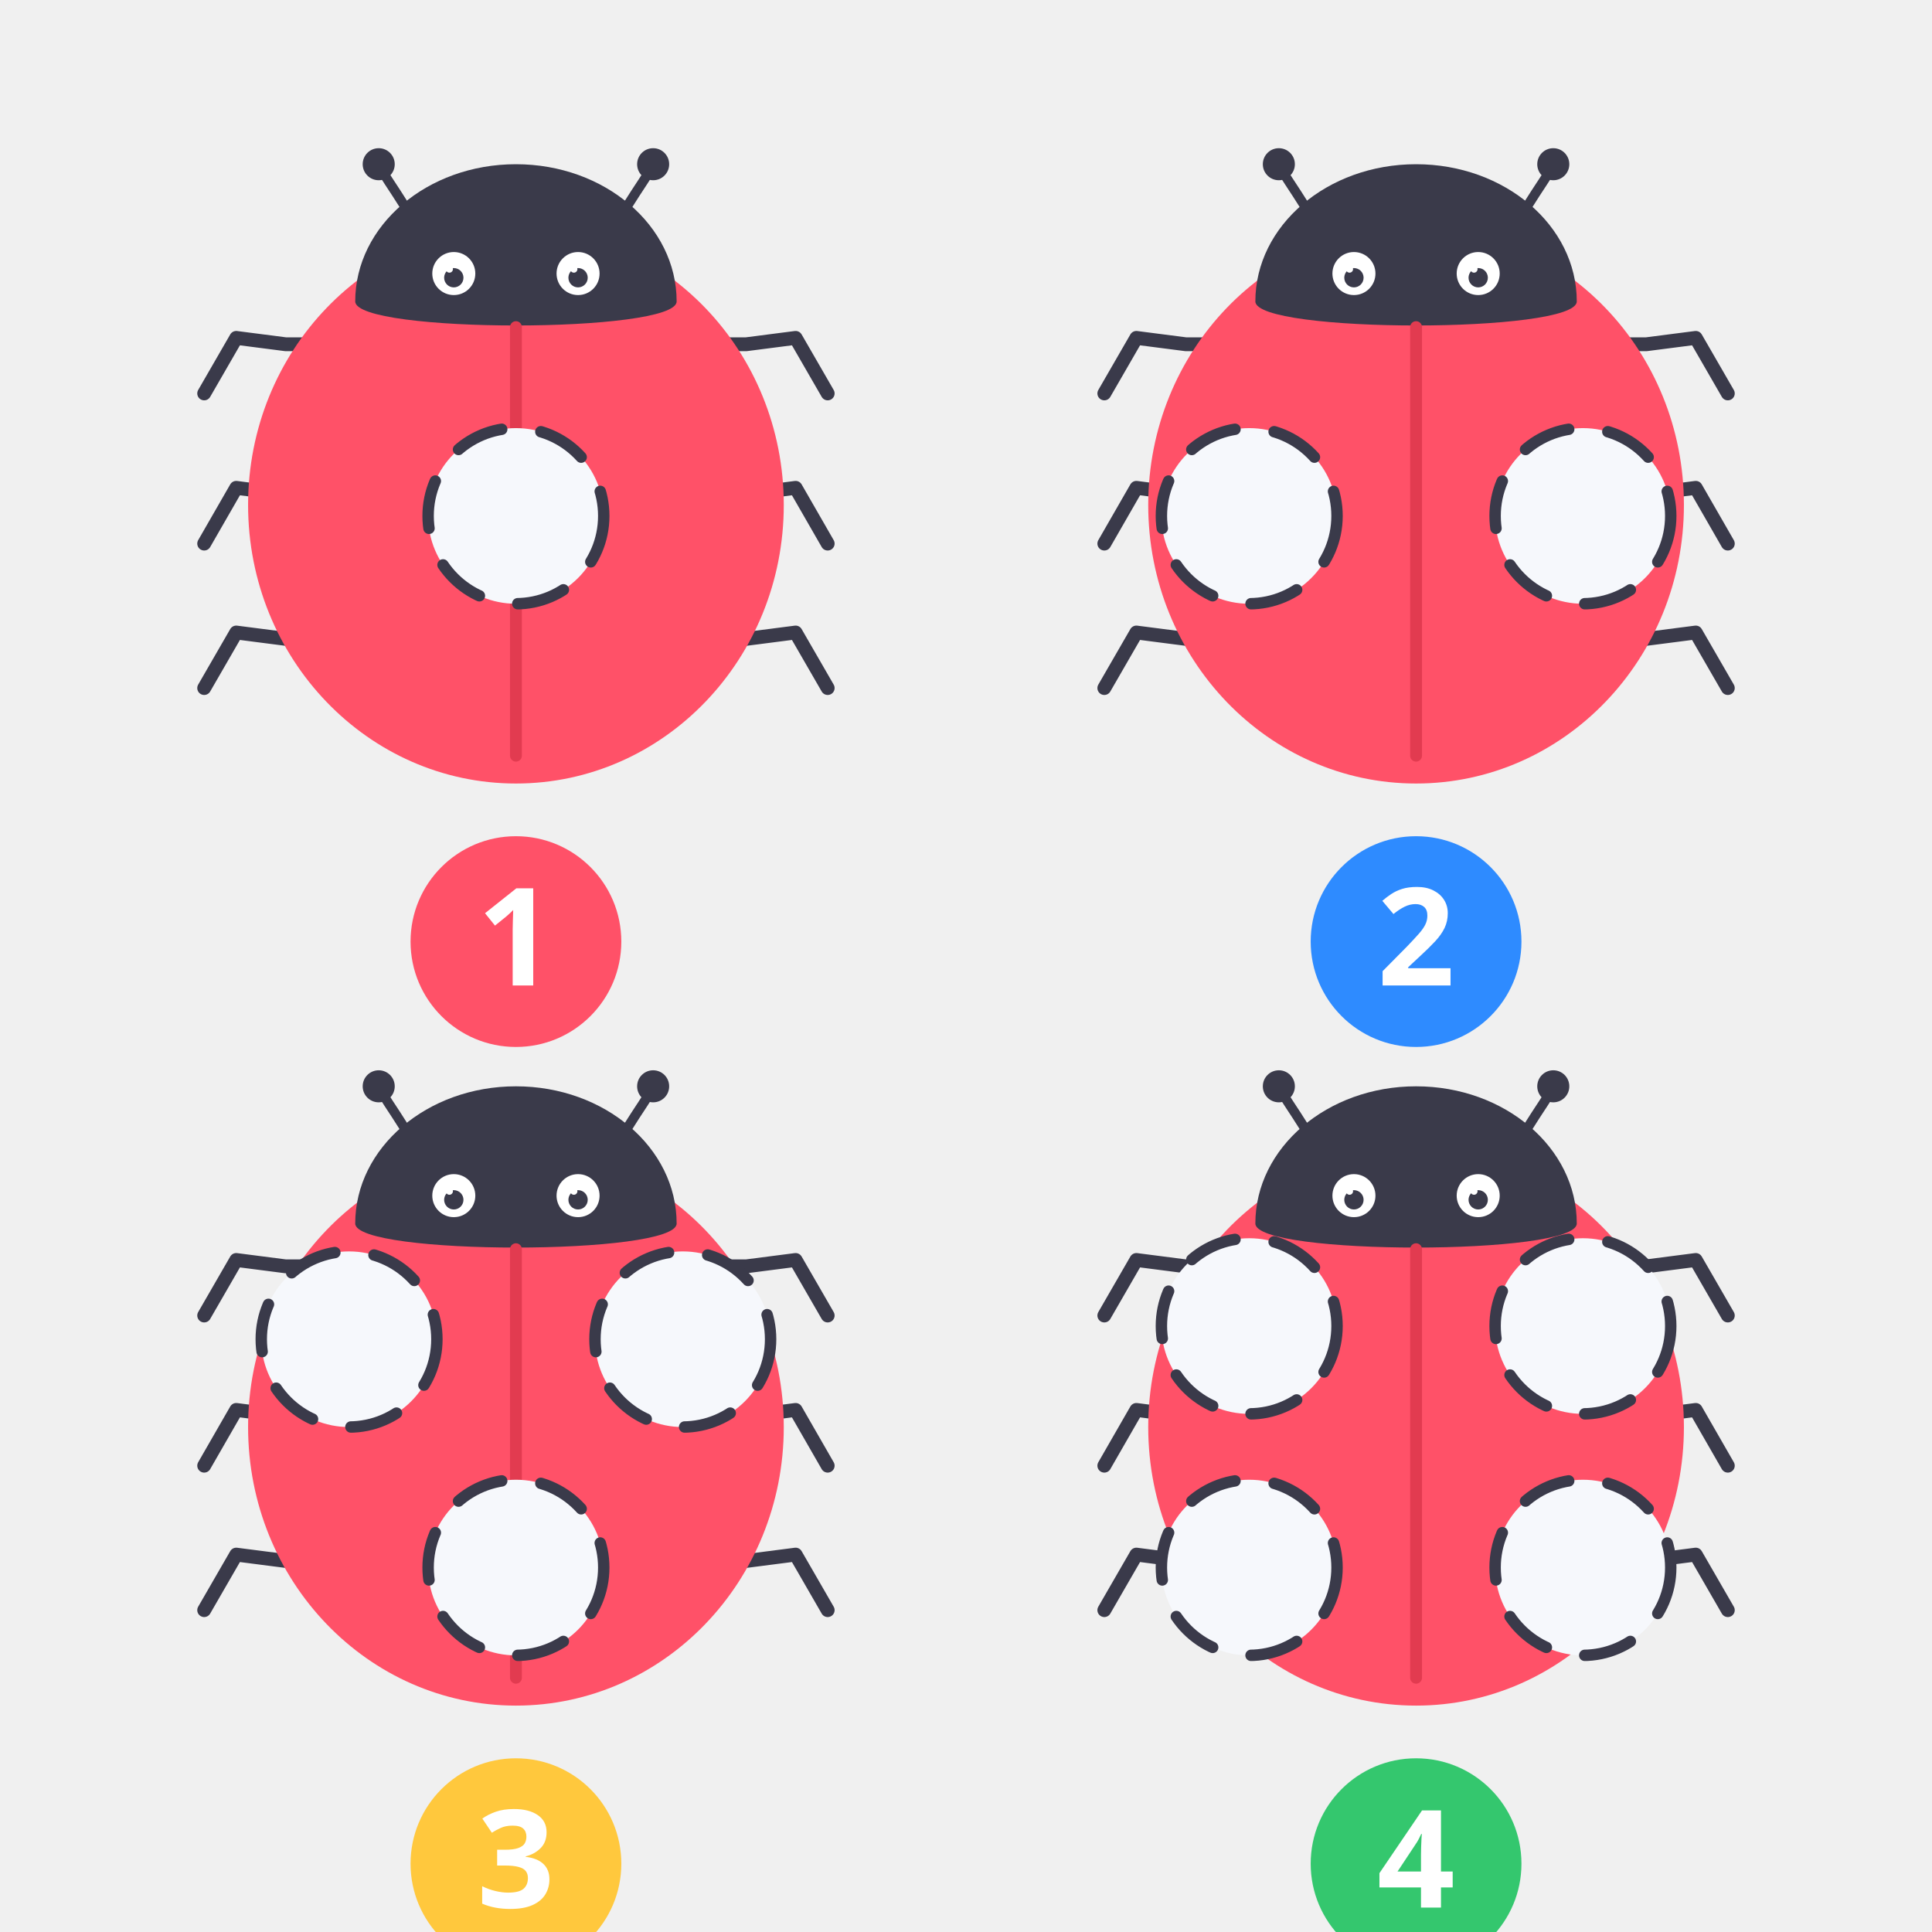
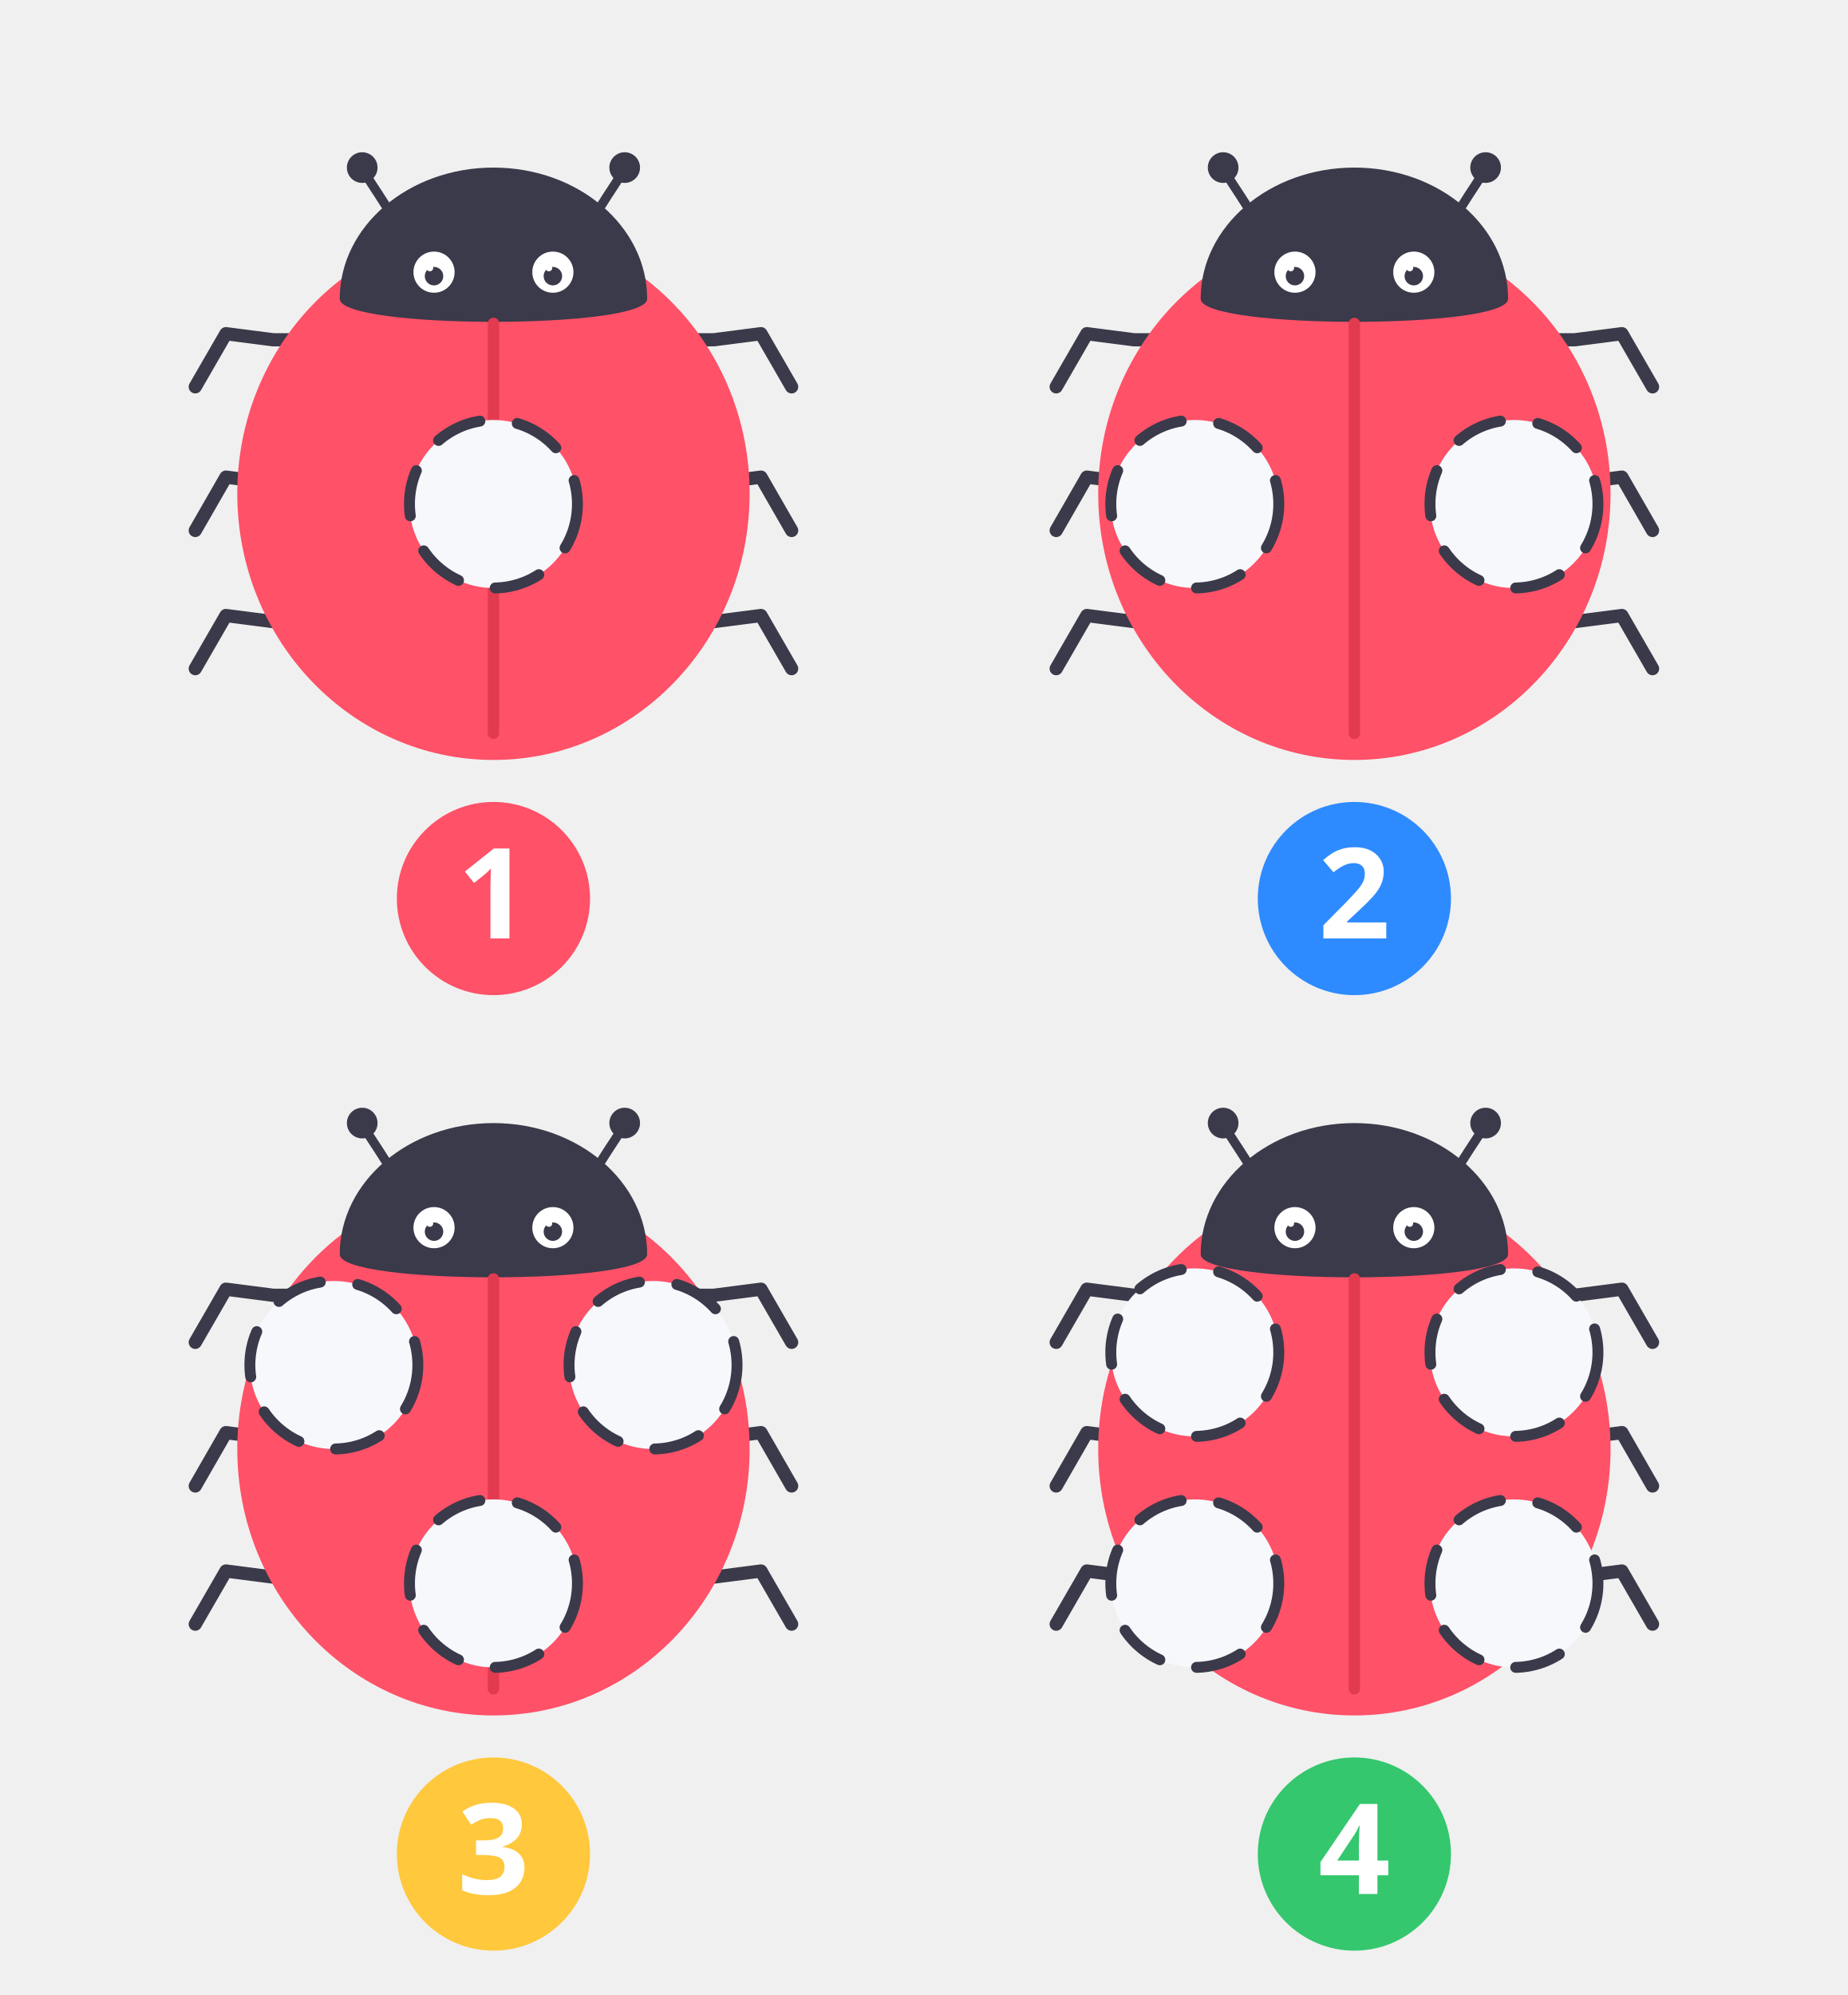
- <svg xmlns="http://www.w3.org/2000/svg" viewBox="0 0 880 880" width="880" height="880" font-family="Fredoka, sans-serif">
-   <path d="M174.0,156.8 L130.1,156.8 L107.6,153.9 L93.0,179.2" fill="none" stroke="#3A3A4A" stroke-width="6.3" stroke-linecap="round" stroke-linejoin="round" />
-   <path d="M174.0,225.1 L130.1,225.1 L107.6,222.2 L93.0,247.6" fill="none" stroke="#3A3A4A" stroke-width="6.3" stroke-linecap="round" stroke-linejoin="round" />
-   <path d="M174.0,291.0 L130.1,291.0 L107.6,288.1 L93.0,313.4" fill="none" stroke="#3A3A4A" stroke-width="6.3" stroke-linecap="round" stroke-linejoin="round" />
-   <path d="M296.0,156.8 L339.9,156.8 L362.4,153.9 L377.0,179.2" fill="none" stroke="#3A3A4A" stroke-width="6.3" stroke-linecap="round" stroke-linejoin="round" />
-   <path d="M296.0,225.1 L339.9,225.1 L362.4,222.2 L377.0,247.6" fill="none" stroke="#3A3A4A" stroke-width="6.3" stroke-linecap="round" stroke-linejoin="round" />
-   <path d="M296.0,291.0 L339.9,291.0 L362.4,288.1 L377.0,313.4" fill="none" stroke="#3A3A4A" stroke-width="6.3" stroke-linecap="round" stroke-linejoin="round" />
-   <path d="M206.7,137.3 C190.1,98.2 176.4,83.6 172.5,74.8" fill="none" stroke="#3A3A4A" stroke-width="4.4" stroke-linecap="round" />
-   <path d="M263.3,137.3 C279.9,98.2 293.6,83.6 297.5,74.8" fill="none" stroke="#3A3A4A" stroke-width="4.4" stroke-linecap="round" />
-   <circle cx="172.5" cy="74.8" r="7.3" fill="#3A3A4A" />
-   <circle cx="297.5" cy="74.8" r="7.3" fill="#3A3A4A" />
-   <ellipse cx="235" cy="230" rx="122" ry="126.88" fill="#FF5168" />
-   <path d="M161.8,137.3 a73.2,62.5 0 0 1 146.4,0 C308.2,151.9 161.8,151.9 161.8,137.3 Z" fill="#3A3A4A" />
-   <circle cx="206.7" cy="124.6" r="9.8" fill="#fff" />
-   <circle cx="263.3" cy="124.6" r="9.8" fill="#fff" />
-   <circle cx="206.7" cy="126.5" r="4.4" fill="#3A3A4A" />
-   <circle cx="263.3" cy="126.5" r="4.4" fill="#3A3A4A" />
-   <circle cx="204.7" cy="122.6" r="1.6" fill="#fff" />
-   <circle cx="261.4" cy="122.6" r="1.6" fill="#fff" />
-   <path d="M235,149.0 L235,344.2" stroke="#E23B50" stroke-width="5.4" stroke-linecap="round" />
-   <circle cx="235.0" cy="235.0" r="40.0" fill="#F6F8FC" stroke="#3A3A4A" stroke-width="5.2" stroke-dasharray="22.0 18.0" stroke-linecap="round" />
-   <circle cx="235" cy="428.88" r="48" fill="#FF5168" />
-   <text x="235" y="448.88" text-anchor="middle" font-size="62" font-weight="700" fill="#fff" font-family="Fredoka, sans-serif">1</text>
-   <path d="M584.0,156.8 L540.1,156.8 L517.6,153.9 L503.0,179.2" fill="none" stroke="#3A3A4A" stroke-width="6.3" stroke-linecap="round" stroke-linejoin="round" />
-   <path d="M584.0,225.1 L540.1,225.1 L517.6,222.2 L503.0,247.6" fill="none" stroke="#3A3A4A" stroke-width="6.3" stroke-linecap="round" stroke-linejoin="round" />
-   <path d="M584.0,291.0 L540.1,291.0 L517.6,288.1 L503.0,313.4" fill="none" stroke="#3A3A4A" stroke-width="6.3" stroke-linecap="round" stroke-linejoin="round" />
-   <path d="M706.0,156.8 L749.9,156.8 L772.4,153.9 L787.0,179.2" fill="none" stroke="#3A3A4A" stroke-width="6.3" stroke-linecap="round" stroke-linejoin="round" />
-   <path d="M706.0,225.1 L749.9,225.1 L772.4,222.2 L787.0,247.6" fill="none" stroke="#3A3A4A" stroke-width="6.3" stroke-linecap="round" stroke-linejoin="round" />
-   <path d="M706.0,291.0 L749.9,291.0 L772.4,288.1 L787.0,313.4" fill="none" stroke="#3A3A4A" stroke-width="6.3" stroke-linecap="round" stroke-linejoin="round" />
-   <path d="M616.7,137.3 C600.1,98.2 586.4,83.6 582.5,74.8" fill="none" stroke="#3A3A4A" stroke-width="4.4" stroke-linecap="round" />
-   <path d="M673.3,137.3 C689.9,98.2 703.6,83.6 707.5,74.8" fill="none" stroke="#3A3A4A" stroke-width="4.4" stroke-linecap="round" />
-   <circle cx="582.5" cy="74.8" r="7.3" fill="#3A3A4A" />
-   <circle cx="707.5" cy="74.8" r="7.3" fill="#3A3A4A" />
-   <ellipse cx="645" cy="230" rx="122" ry="126.88" fill="#FF5168" />
-   <path d="M571.8,137.3 a73.2,62.5 0 0 1 146.4,0 C718.2,151.9 571.8,151.9 571.8,137.3 Z" fill="#3A3A4A" />
-   <circle cx="616.7" cy="124.6" r="9.8" fill="#fff" />
-   <circle cx="673.3" cy="124.6" r="9.8" fill="#fff" />
-   <circle cx="616.7" cy="126.5" r="4.4" fill="#3A3A4A" />
-   <circle cx="673.3" cy="126.5" r="4.4" fill="#3A3A4A" />
-   <circle cx="614.7" cy="122.6" r="1.6" fill="#fff" />
-   <circle cx="671.4" cy="122.6" r="1.6" fill="#fff" />
-   <path d="M645,149.0 L645,344.2" stroke="#E23B50" stroke-width="5.4" stroke-linecap="round" />
-   <circle cx="569.0" cy="235.0" r="40.0" fill="#F6F8FC" stroke="#3A3A4A" stroke-width="5.2" stroke-dasharray="22.0 18.0" stroke-linecap="round" />
-   <circle cx="721.0" cy="235.0" r="40.0" fill="#F6F8FC" stroke="#3A3A4A" stroke-width="5.2" stroke-dasharray="22.0 18.0" stroke-linecap="round" />
-   <circle cx="645" cy="428.88" r="48" fill="#2E8BFF" />
-   <text x="645" y="448.88" text-anchor="middle" font-size="62" font-weight="700" fill="#fff" font-family="Fredoka, sans-serif">2</text>
-   <path d="M174.0,576.8 L130.1,576.8 L107.6,573.9 L93.0,599.2" fill="none" stroke="#3A3A4A" stroke-width="6.3" stroke-linecap="round" stroke-linejoin="round" />
-   <path d="M174.0,645.1 L130.1,645.1 L107.6,642.2 L93.0,667.6" fill="none" stroke="#3A3A4A" stroke-width="6.3" stroke-linecap="round" stroke-linejoin="round" />
-   <path d="M174.0,711.0 L130.1,711.0 L107.6,708.1 L93.0,733.4" fill="none" stroke="#3A3A4A" stroke-width="6.3" stroke-linecap="round" stroke-linejoin="round" />
-   <path d="M296.0,576.8 L339.9,576.8 L362.4,573.9 L377.0,599.2" fill="none" stroke="#3A3A4A" stroke-width="6.3" stroke-linecap="round" stroke-linejoin="round" />
-   <path d="M296.0,645.1 L339.9,645.1 L362.4,642.2 L377.0,667.6" fill="none" stroke="#3A3A4A" stroke-width="6.3" stroke-linecap="round" stroke-linejoin="round" />
-   <path d="M296.0,711.0 L339.9,711.0 L362.4,708.1 L377.0,733.4" fill="none" stroke="#3A3A4A" stroke-width="6.3" stroke-linecap="round" stroke-linejoin="round" />
-   <path d="M206.7,557.3 C190.1,518.2 176.4,503.6 172.5,494.8" fill="none" stroke="#3A3A4A" stroke-width="4.4" stroke-linecap="round" />
-   <path d="M263.3,557.3 C279.9,518.2 293.6,503.6 297.5,494.8" fill="none" stroke="#3A3A4A" stroke-width="4.4" stroke-linecap="round" />
-   <circle cx="172.5" cy="494.8" r="7.3" fill="#3A3A4A" />
-   <circle cx="297.5" cy="494.8" r="7.3" fill="#3A3A4A" />
-   <ellipse cx="235" cy="650" rx="122" ry="126.88" fill="#FF5168" />
-   <path d="M161.8,557.3 a73.2,62.5 0 0 1 146.4,0 C308.2,571.9 161.8,571.9 161.8,557.3 Z" fill="#3A3A4A" />
-   <circle cx="206.7" cy="544.6" r="9.8" fill="#fff" />
-   <circle cx="263.3" cy="544.6" r="9.8" fill="#fff" />
-   <circle cx="206.7" cy="546.5" r="4.4" fill="#3A3A4A" />
-   <circle cx="263.3" cy="546.5" r="4.4" fill="#3A3A4A" />
-   <circle cx="204.7" cy="542.6" r="1.6" fill="#fff" />
-   <circle cx="261.4" cy="542.6" r="1.6" fill="#fff" />
-   <path d="M235,569.0 L235,764.2" stroke="#E23B50" stroke-width="5.4" stroke-linecap="round" />
-   <circle cx="159.0" cy="610.0" r="40.0" fill="#F6F8FC" stroke="#3A3A4A" stroke-width="5.2" stroke-dasharray="22.0 18.0" stroke-linecap="round" />
-   <circle cx="311.0" cy="610.0" r="40.0" fill="#F6F8FC" stroke="#3A3A4A" stroke-width="5.2" stroke-dasharray="22.0 18.0" stroke-linecap="round" />
-   <circle cx="235.0" cy="714.0" r="40.0" fill="#F6F8FC" stroke="#3A3A4A" stroke-width="5.2" stroke-dasharray="22.0 18.0" stroke-linecap="round" />
-   <circle cx="235" cy="848.88" r="48" fill="#FFC83D" />
-   <text x="235" y="868.88" text-anchor="middle" font-size="62" font-weight="700" fill="#fff" font-family="Fredoka, sans-serif">3</text>
-   <path d="M584.0,576.8 L540.1,576.8 L517.6,573.9 L503.0,599.2" fill="none" stroke="#3A3A4A" stroke-width="6.3" stroke-linecap="round" stroke-linejoin="round" />
-   <path d="M584.0,645.1 L540.1,645.1 L517.6,642.2 L503.0,667.6" fill="none" stroke="#3A3A4A" stroke-width="6.3" stroke-linecap="round" stroke-linejoin="round" />
-   <path d="M584.0,711.0 L540.1,711.0 L517.6,708.1 L503.0,733.4" fill="none" stroke="#3A3A4A" stroke-width="6.3" stroke-linecap="round" stroke-linejoin="round" />
-   <path d="M706.0,576.8 L749.9,576.8 L772.4,573.9 L787.0,599.2" fill="none" stroke="#3A3A4A" stroke-width="6.3" stroke-linecap="round" stroke-linejoin="round" />
-   <path d="M706.0,645.1 L749.9,645.1 L772.4,642.2 L787.0,667.6" fill="none" stroke="#3A3A4A" stroke-width="6.3" stroke-linecap="round" stroke-linejoin="round" />
-   <path d="M706.0,711.0 L749.9,711.0 L772.4,708.1 L787.0,733.4" fill="none" stroke="#3A3A4A" stroke-width="6.3" stroke-linecap="round" stroke-linejoin="round" />
-   <path d="M616.7,557.3 C600.1,518.2 586.4,503.6 582.5,494.8" fill="none" stroke="#3A3A4A" stroke-width="4.4" stroke-linecap="round" />
-   <path d="M673.3,557.3 C689.9,518.2 703.6,503.6 707.5,494.8" fill="none" stroke="#3A3A4A" stroke-width="4.4" stroke-linecap="round" />
-   <circle cx="582.5" cy="494.8" r="7.3" fill="#3A3A4A" />
-   <circle cx="707.5" cy="494.8" r="7.3" fill="#3A3A4A" />
-   <ellipse cx="645" cy="650" rx="122" ry="126.88" fill="#FF5168" />
-   <path d="M571.8,557.3 a73.2,62.5 0 0 1 146.4,0 C718.2,571.9 571.8,571.9 571.8,557.3 Z" fill="#3A3A4A" />
-   <circle cx="616.7" cy="544.6" r="9.8" fill="#fff" />
-   <circle cx="673.3" cy="544.6" r="9.8" fill="#fff" />
-   <circle cx="616.7" cy="546.5" r="4.4" fill="#3A3A4A" />
-   <circle cx="673.3" cy="546.5" r="4.4" fill="#3A3A4A" />
-   <circle cx="614.7" cy="542.6" r="1.6" fill="#fff" />
-   <circle cx="671.4" cy="542.6" r="1.6" fill="#fff" />
-   <path d="M645,569.0 L645,764.2" stroke="#E23B50" stroke-width="5.4" stroke-linecap="round" />
-   <circle cx="569.0" cy="604.0" r="40.0" fill="#F6F8FC" stroke="#3A3A4A" stroke-width="5.2" stroke-dasharray="22.0 18.0" stroke-linecap="round" />
-   <circle cx="721.0" cy="604.0" r="40.0" fill="#F6F8FC" stroke="#3A3A4A" stroke-width="5.2" stroke-dasharray="22.0 18.0" stroke-linecap="round" />
-   <circle cx="569.0" cy="714.0" r="40.0" fill="#F6F8FC" stroke="#3A3A4A" stroke-width="5.2" stroke-dasharray="22.0 18.0" stroke-linecap="round" />
-   <circle cx="721.0" cy="714.0" r="40.0" fill="#F6F8FC" stroke="#3A3A4A" stroke-width="5.2" stroke-dasharray="22.0 18.0" stroke-linecap="round" />
-   <circle cx="645" cy="848.88" r="48" fill="#34C76E" />
-   <text x="645" y="868.88" text-anchor="middle" font-size="62" font-weight="700" fill="#fff" font-family="Fredoka, sans-serif">4</text>
+ <svg xmlns="http://www.w3.org/2000/svg" viewBox="0 0 880 950" width="880" height="950" font-family="Fredoka, sans-serif">
+   <path d="M174.0,161.8 L130.1,161.8 L107.6,158.9 L93.0,184.2" fill="none" stroke="#3A3A4A" stroke-width="6.3" stroke-linecap="round" stroke-linejoin="round" />
+   <path d="M174.0,230.1 L130.1,230.1 L107.6,227.2 L93.0,252.6" fill="none" stroke="#3A3A4A" stroke-width="6.3" stroke-linecap="round" stroke-linejoin="round" />
+   <path d="M174.0,296.0 L130.1,296.0 L107.6,293.1 L93.0,318.4" fill="none" stroke="#3A3A4A" stroke-width="6.3" stroke-linecap="round" stroke-linejoin="round" />
+   <path d="M296.0,161.8 L339.9,161.8 L362.4,158.9 L377.0,184.2" fill="none" stroke="#3A3A4A" stroke-width="6.3" stroke-linecap="round" stroke-linejoin="round" />
+   <path d="M296.0,230.1 L339.9,230.1 L362.4,227.2 L377.0,252.6" fill="none" stroke="#3A3A4A" stroke-width="6.3" stroke-linecap="round" stroke-linejoin="round" />
+   <path d="M296.0,296.0 L339.9,296.0 L362.4,293.1 L377.0,318.4" fill="none" stroke="#3A3A4A" stroke-width="6.3" stroke-linecap="round" stroke-linejoin="round" />
+   <path d="M206.7,142.3 C190.1,103.2 176.4,88.6 172.5,79.8" fill="none" stroke="#3A3A4A" stroke-width="4.4" stroke-linecap="round" />
+   <path d="M263.3,142.3 C279.9,103.2 293.6,88.6 297.5,79.8" fill="none" stroke="#3A3A4A" stroke-width="4.4" stroke-linecap="round" />
+   <circle cx="172.5" cy="79.8" r="7.3" fill="#3A3A4A" />
+   <circle cx="297.5" cy="79.8" r="7.3" fill="#3A3A4A" />
+   <ellipse cx="235" cy="235" rx="122" ry="126.88" fill="#FF5168" />
+   <path d="M161.8,142.3 a73.2,62.5 0 0 1 146.4,0 C308.2,156.9 161.8,156.9 161.8,142.3 Z" fill="#3A3A4A" />
+   <circle cx="206.7" cy="129.6" r="9.8" fill="#fff" />
+   <circle cx="263.3" cy="129.6" r="9.8" fill="#fff" />
+   <circle cx="206.7" cy="131.5" r="4.4" fill="#3A3A4A" />
+   <circle cx="263.3" cy="131.5" r="4.4" fill="#3A3A4A" />
+   <circle cx="204.7" cy="127.6" r="1.6" fill="#fff" />
+   <circle cx="261.4" cy="127.6" r="1.6" fill="#fff" />
+   <path d="M235,154.0 L235,349.2" stroke="#E23B50" stroke-width="5.4" stroke-linecap="round" />
+   <circle cx="235.0" cy="240.0" r="40.0" fill="#F6F8FC" stroke="#3A3A4A" stroke-width="5.2" stroke-dasharray="22.0 18.0" stroke-linecap="round" />
+   <circle cx="235" cy="427.88" r="46" fill="#FF5168" />
+   <text x="235" y="446.88" text-anchor="middle" font-size="60" font-weight="700" fill="#fff" font-family="Fredoka, sans-serif">1</text>
+   <path d="M584.0,161.8 L540.1,161.8 L517.6,158.9 L503.0,184.2" fill="none" stroke="#3A3A4A" stroke-width="6.3" stroke-linecap="round" stroke-linejoin="round" />
+   <path d="M584.0,230.1 L540.1,230.1 L517.6,227.2 L503.0,252.6" fill="none" stroke="#3A3A4A" stroke-width="6.3" stroke-linecap="round" stroke-linejoin="round" />
+   <path d="M584.0,296.0 L540.1,296.0 L517.6,293.1 L503.0,318.4" fill="none" stroke="#3A3A4A" stroke-width="6.3" stroke-linecap="round" stroke-linejoin="round" />
+   <path d="M706.0,161.8 L749.9,161.8 L772.4,158.9 L787.0,184.2" fill="none" stroke="#3A3A4A" stroke-width="6.3" stroke-linecap="round" stroke-linejoin="round" />
+   <path d="M706.0,230.1 L749.9,230.1 L772.4,227.2 L787.0,252.6" fill="none" stroke="#3A3A4A" stroke-width="6.3" stroke-linecap="round" stroke-linejoin="round" />
+   <path d="M706.0,296.0 L749.9,296.0 L772.4,293.1 L787.0,318.4" fill="none" stroke="#3A3A4A" stroke-width="6.3" stroke-linecap="round" stroke-linejoin="round" />
+   <path d="M616.7,142.3 C600.1,103.2 586.4,88.6 582.5,79.8" fill="none" stroke="#3A3A4A" stroke-width="4.4" stroke-linecap="round" />
+   <path d="M673.3,142.3 C689.9,103.2 703.6,88.6 707.5,79.8" fill="none" stroke="#3A3A4A" stroke-width="4.4" stroke-linecap="round" />
+   <circle cx="582.5" cy="79.8" r="7.3" fill="#3A3A4A" />
+   <circle cx="707.5" cy="79.8" r="7.3" fill="#3A3A4A" />
+   <ellipse cx="645" cy="235" rx="122" ry="126.88" fill="#FF5168" />
+   <path d="M571.8,142.3 a73.2,62.5 0 0 1 146.4,0 C718.2,156.9 571.8,156.9 571.8,142.3 Z" fill="#3A3A4A" />
+   <circle cx="616.7" cy="129.6" r="9.8" fill="#fff" />
+   <circle cx="673.3" cy="129.6" r="9.8" fill="#fff" />
+   <circle cx="616.7" cy="131.5" r="4.4" fill="#3A3A4A" />
+   <circle cx="673.3" cy="131.5" r="4.4" fill="#3A3A4A" />
+   <circle cx="614.7" cy="127.6" r="1.6" fill="#fff" />
+   <circle cx="671.4" cy="127.6" r="1.6" fill="#fff" />
+   <path d="M645,154.0 L645,349.2" stroke="#E23B50" stroke-width="5.4" stroke-linecap="round" />
+   <circle cx="569.0" cy="240.0" r="40.0" fill="#F6F8FC" stroke="#3A3A4A" stroke-width="5.2" stroke-dasharray="22.0 18.0" stroke-linecap="round" />
+   <circle cx="721.0" cy="240.0" r="40.0" fill="#F6F8FC" stroke="#3A3A4A" stroke-width="5.2" stroke-dasharray="22.0 18.0" stroke-linecap="round" />
+   <circle cx="645" cy="427.88" r="46" fill="#2E8BFF" />
+   <text x="645" y="446.88" text-anchor="middle" font-size="60" font-weight="700" fill="#fff" font-family="Fredoka, sans-serif">2</text>
+   <path d="M174.0,616.8 L130.1,616.8 L107.6,613.9 L93.0,639.2" fill="none" stroke="#3A3A4A" stroke-width="6.3" stroke-linecap="round" stroke-linejoin="round" />
+   <path d="M174.0,685.1 L130.1,685.1 L107.6,682.2 L93.0,707.6" fill="none" stroke="#3A3A4A" stroke-width="6.3" stroke-linecap="round" stroke-linejoin="round" />
+   <path d="M174.0,751.0 L130.1,751.0 L107.6,748.1 L93.0,773.4" fill="none" stroke="#3A3A4A" stroke-width="6.3" stroke-linecap="round" stroke-linejoin="round" />
+   <path d="M296.0,616.8 L339.9,616.8 L362.4,613.9 L377.0,639.2" fill="none" stroke="#3A3A4A" stroke-width="6.3" stroke-linecap="round" stroke-linejoin="round" />
+   <path d="M296.0,685.1 L339.9,685.1 L362.4,682.2 L377.0,707.6" fill="none" stroke="#3A3A4A" stroke-width="6.3" stroke-linecap="round" stroke-linejoin="round" />
+   <path d="M296.0,751.0 L339.9,751.0 L362.4,748.1 L377.0,773.4" fill="none" stroke="#3A3A4A" stroke-width="6.3" stroke-linecap="round" stroke-linejoin="round" />
+   <path d="M206.7,597.3 C190.1,558.2 176.4,543.6 172.5,534.8" fill="none" stroke="#3A3A4A" stroke-width="4.4" stroke-linecap="round" />
+   <path d="M263.3,597.3 C279.9,558.2 293.6,543.6 297.5,534.8" fill="none" stroke="#3A3A4A" stroke-width="4.4" stroke-linecap="round" />
+   <circle cx="172.5" cy="534.8" r="7.3" fill="#3A3A4A" />
+   <circle cx="297.5" cy="534.8" r="7.3" fill="#3A3A4A" />
+   <ellipse cx="235" cy="690" rx="122" ry="126.88" fill="#FF5168" />
+   <path d="M161.8,597.3 a73.2,62.5 0 0 1 146.4,0 C308.2,611.9 161.8,611.9 161.8,597.3 Z" fill="#3A3A4A" />
+   <circle cx="206.7" cy="584.6" r="9.8" fill="#fff" />
+   <circle cx="263.3" cy="584.6" r="9.8" fill="#fff" />
+   <circle cx="206.7" cy="586.5" r="4.4" fill="#3A3A4A" />
+   <circle cx="263.3" cy="586.5" r="4.4" fill="#3A3A4A" />
+   <circle cx="204.7" cy="582.6" r="1.6" fill="#fff" />
+   <circle cx="261.4" cy="582.6" r="1.6" fill="#fff" />
+   <path d="M235,609.0 L235,804.2" stroke="#E23B50" stroke-width="5.4" stroke-linecap="round" />
+   <circle cx="159.0" cy="650.0" r="40.0" fill="#F6F8FC" stroke="#3A3A4A" stroke-width="5.2" stroke-dasharray="22.0 18.0" stroke-linecap="round" />
+   <circle cx="311.0" cy="650.0" r="40.0" fill="#F6F8FC" stroke="#3A3A4A" stroke-width="5.2" stroke-dasharray="22.0 18.0" stroke-linecap="round" />
+   <circle cx="235.0" cy="754.0" r="40.0" fill="#F6F8FC" stroke="#3A3A4A" stroke-width="5.2" stroke-dasharray="22.0 18.0" stroke-linecap="round" />
+   <circle cx="235" cy="882.88" r="46" fill="#FFC83D" />
+   <text x="235" y="901.88" text-anchor="middle" font-size="60" font-weight="700" fill="#fff" font-family="Fredoka, sans-serif">3</text>
+   <path d="M584.0,616.8 L540.1,616.8 L517.6,613.9 L503.0,639.2" fill="none" stroke="#3A3A4A" stroke-width="6.3" stroke-linecap="round" stroke-linejoin="round" />
+   <path d="M584.0,685.1 L540.1,685.1 L517.6,682.2 L503.0,707.6" fill="none" stroke="#3A3A4A" stroke-width="6.3" stroke-linecap="round" stroke-linejoin="round" />
+   <path d="M584.0,751.0 L540.1,751.0 L517.6,748.1 L503.0,773.4" fill="none" stroke="#3A3A4A" stroke-width="6.3" stroke-linecap="round" stroke-linejoin="round" />
+   <path d="M706.0,616.8 L749.9,616.8 L772.4,613.9 L787.0,639.2" fill="none" stroke="#3A3A4A" stroke-width="6.3" stroke-linecap="round" stroke-linejoin="round" />
+   <path d="M706.0,685.1 L749.9,685.1 L772.4,682.2 L787.0,707.6" fill="none" stroke="#3A3A4A" stroke-width="6.3" stroke-linecap="round" stroke-linejoin="round" />
+   <path d="M706.0,751.0 L749.9,751.0 L772.4,748.1 L787.0,773.4" fill="none" stroke="#3A3A4A" stroke-width="6.3" stroke-linecap="round" stroke-linejoin="round" />
+   <path d="M616.7,597.3 C600.1,558.2 586.4,543.6 582.5,534.8" fill="none" stroke="#3A3A4A" stroke-width="4.4" stroke-linecap="round" />
+   <path d="M673.3,597.3 C689.9,558.2 703.6,543.6 707.5,534.8" fill="none" stroke="#3A3A4A" stroke-width="4.4" stroke-linecap="round" />
+   <circle cx="582.5" cy="534.8" r="7.3" fill="#3A3A4A" />
+   <circle cx="707.5" cy="534.8" r="7.3" fill="#3A3A4A" />
+   <ellipse cx="645" cy="690" rx="122" ry="126.88" fill="#FF5168" />
+   <path d="M571.8,597.3 a73.2,62.5 0 0 1 146.4,0 C718.2,611.9 571.8,611.9 571.8,597.3 Z" fill="#3A3A4A" />
+   <circle cx="616.7" cy="584.6" r="9.8" fill="#fff" />
+   <circle cx="673.3" cy="584.6" r="9.8" fill="#fff" />
+   <circle cx="616.7" cy="586.5" r="4.4" fill="#3A3A4A" />
+   <circle cx="673.3" cy="586.5" r="4.4" fill="#3A3A4A" />
+   <circle cx="614.7" cy="582.6" r="1.6" fill="#fff" />
+   <circle cx="671.4" cy="582.6" r="1.6" fill="#fff" />
+   <path d="M645,609.0 L645,804.2" stroke="#E23B50" stroke-width="5.4" stroke-linecap="round" />
+   <circle cx="569.0" cy="644.0" r="40.0" fill="#F6F8FC" stroke="#3A3A4A" stroke-width="5.2" stroke-dasharray="22.0 18.0" stroke-linecap="round" />
+   <circle cx="721.0" cy="644.0" r="40.0" fill="#F6F8FC" stroke="#3A3A4A" stroke-width="5.2" stroke-dasharray="22.0 18.0" stroke-linecap="round" />
+   <circle cx="569.0" cy="754.0" r="40.0" fill="#F6F8FC" stroke="#3A3A4A" stroke-width="5.2" stroke-dasharray="22.0 18.0" stroke-linecap="round" />
+   <circle cx="721.0" cy="754.0" r="40.0" fill="#F6F8FC" stroke="#3A3A4A" stroke-width="5.2" stroke-dasharray="22.0 18.0" stroke-linecap="round" />
+   <circle cx="645" cy="882.88" r="46" fill="#34C76E" />
+   <text x="645" y="901.88" text-anchor="middle" font-size="60" font-weight="700" fill="#fff" font-family="Fredoka, sans-serif">4</text>
</svg>
